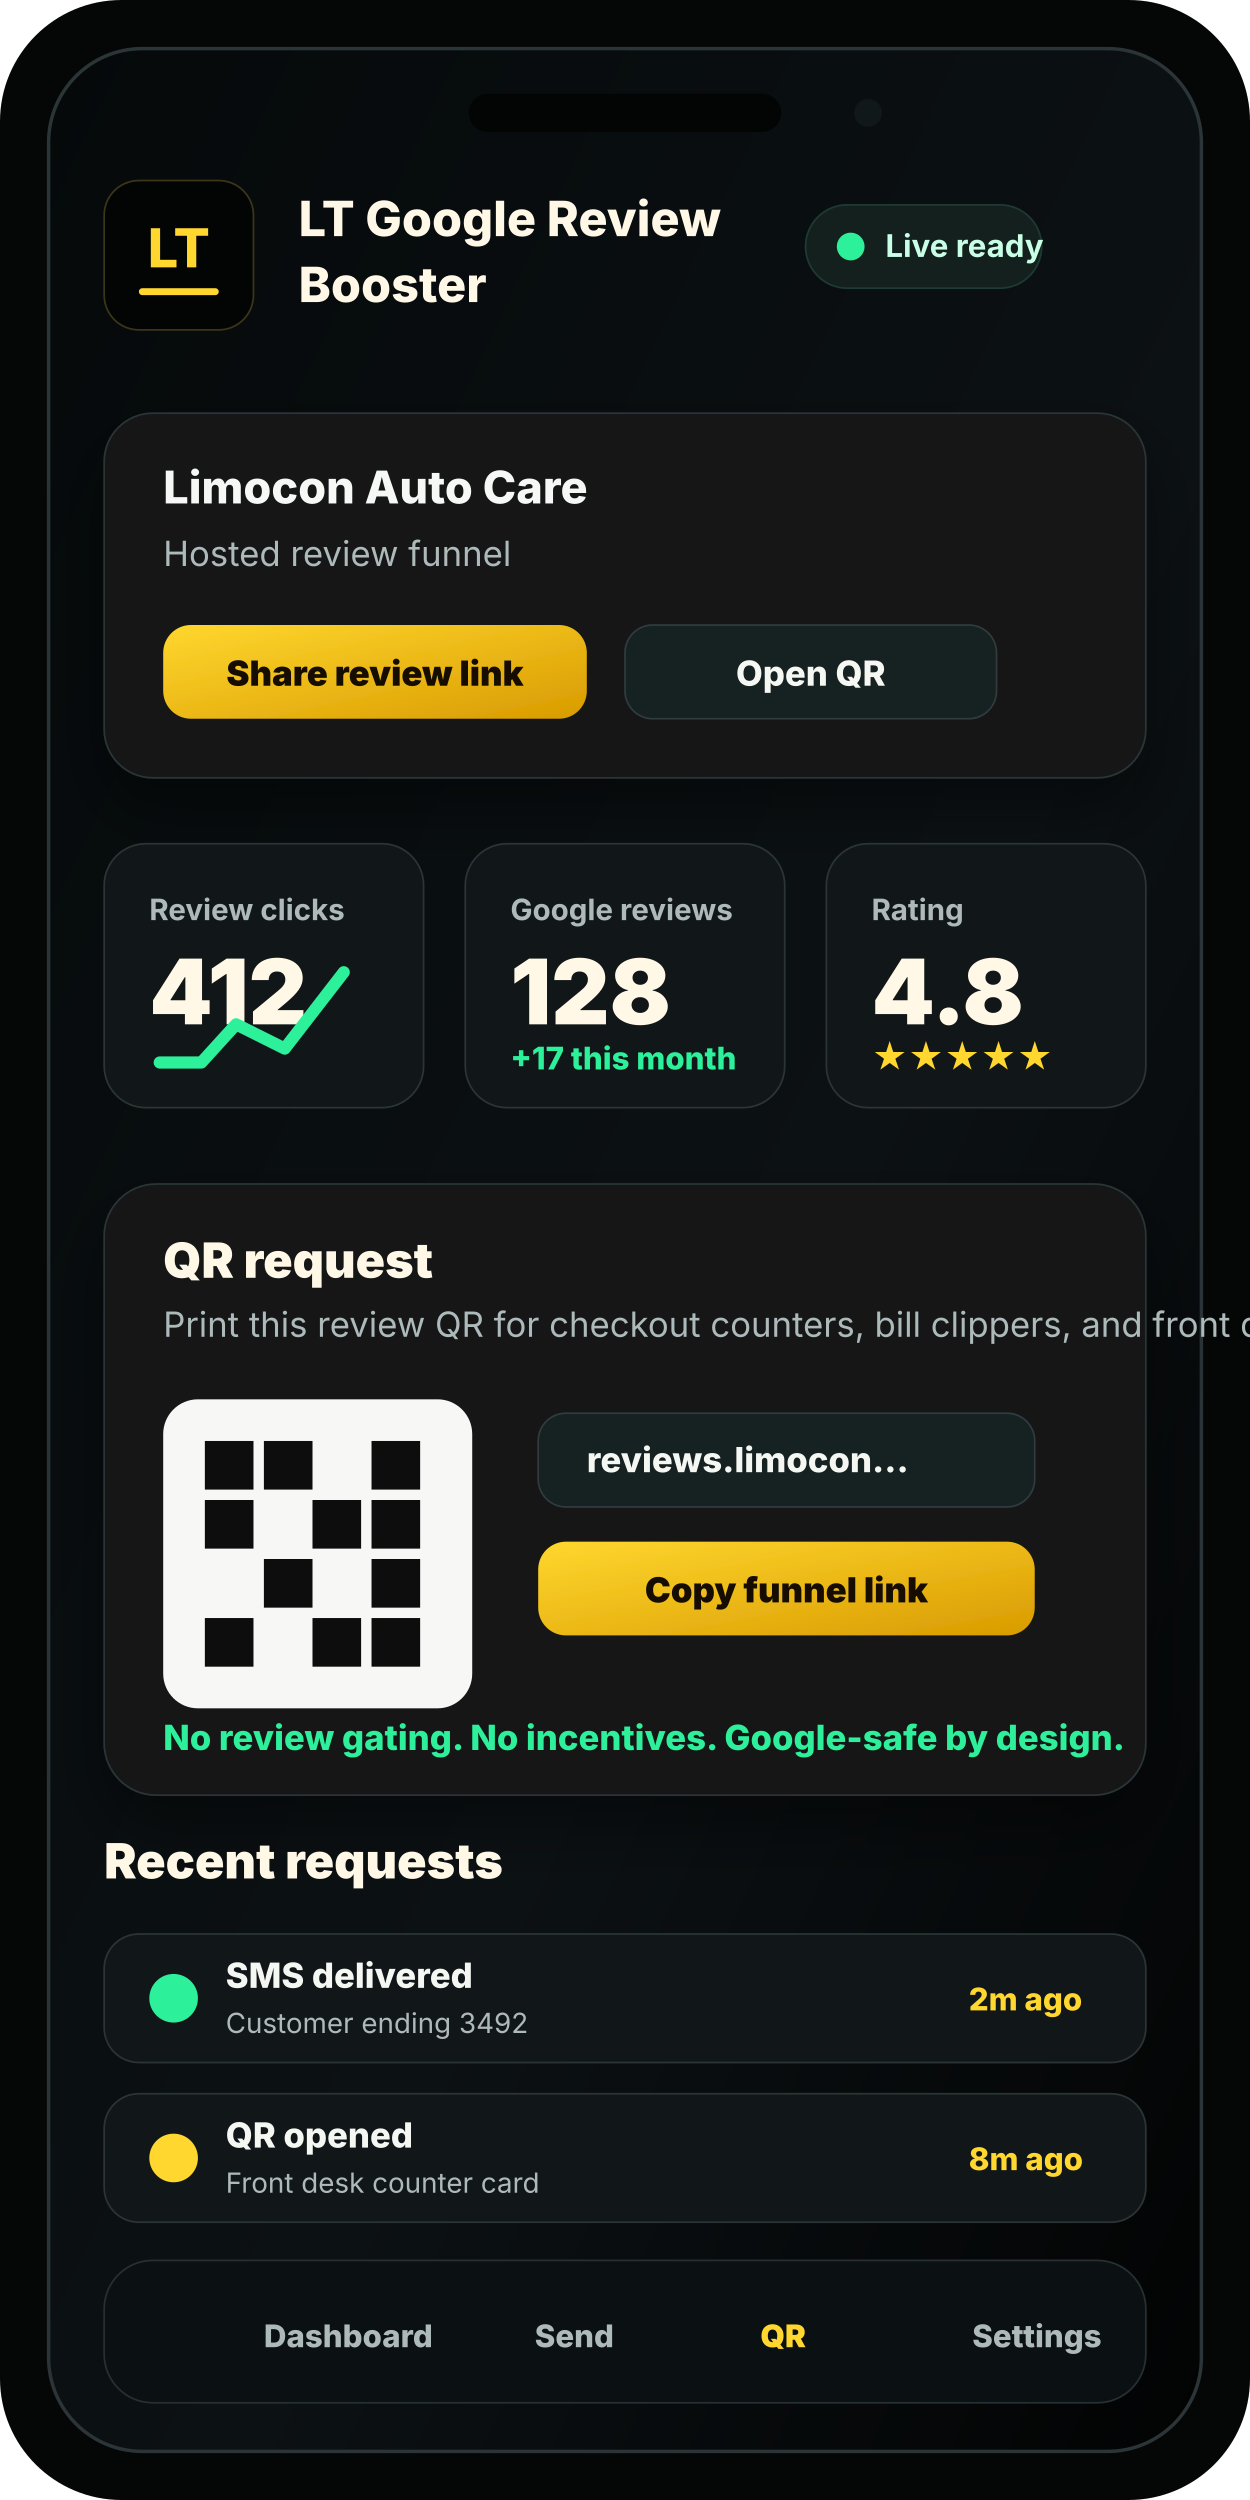
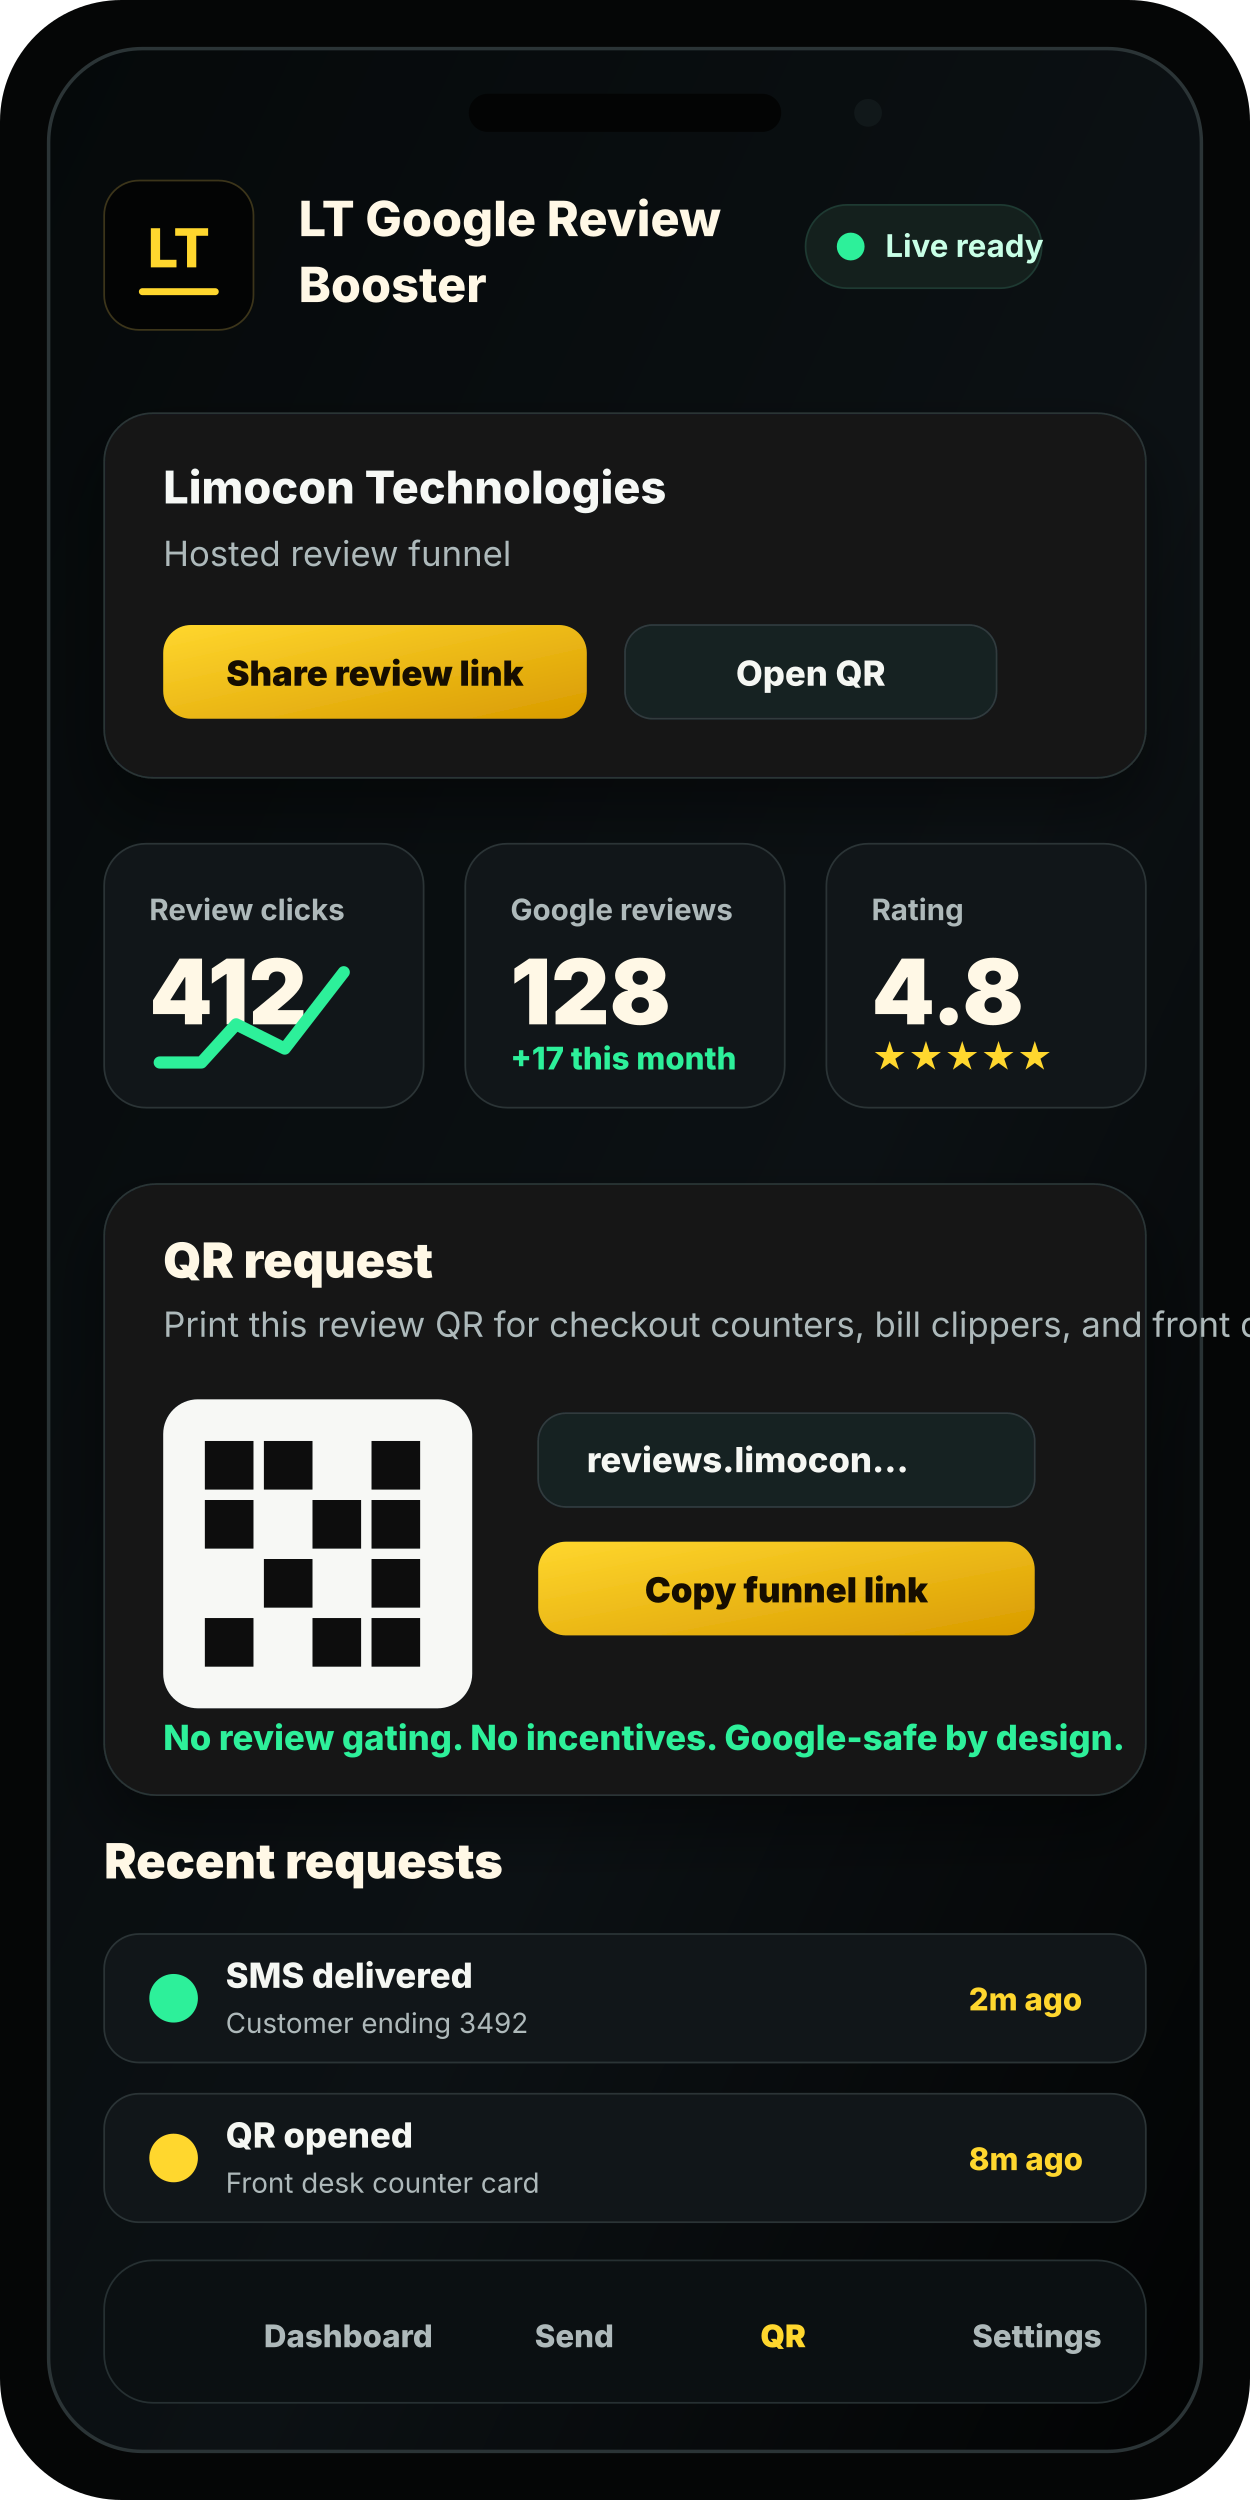
<svg xmlns="http://www.w3.org/2000/svg" width="720" height="1440" viewBox="0 0 720 1440" role="img" aria-labelledby="title desc">
  <defs>
    <linearGradient id="screen" x1="0" x2="1" y1="0" y2="1">
      <stop offset="0" stop-color="#05090a" />
      <stop offset="0.58" stop-color="#0c1114" />
      <stop offset="1" stop-color="#020303" />
    </linearGradient>
    <linearGradient id="gold" x1="0" x2="1" y1="0" y2="1">
      <stop offset="0" stop-color="#ffd72e" />
      <stop offset="1" stop-color="#d99b00" />
    </linearGradient>
    <filter id="shadow" x="-30%" y="-30%" width="160%" height="160%">
      <feDropShadow dx="0" dy="18" stdDeviation="18" flood-color="#000" flood-opacity="0.42" />
    </filter>
  </defs>
  <rect width="720" height="1440" rx="70" fill="#050606" />
  <rect x="28" y="28" width="664" height="1384" rx="54" fill="url(#screen)" stroke="#2b3436" stroke-width="2" />
  <rect x="270" y="54" width="180" height="22" rx="11" fill="#030404" />
  <circle cx="500" cy="65" r="8" fill="#11181a" />
  <g transform="translate(60 104)">
    <rect width="86" height="86" rx="20" fill="#030404" stroke="#3c351a" />
    <text x="43" y="50" text-anchor="middle" fill="#ffd72e" font-family="Inter, Arial, sans-serif" font-size="31" font-weight="800">LT</text>
    <path d="M22 64h42" stroke="#ffd72e" stroke-width="4" stroke-linecap="round" />
    <text x="112" y="32" fill="#fff8e6" font-family="Inter, Arial, sans-serif" font-size="28" font-weight="780">LT Google Review</text>
    <text x="112" y="70" fill="#fff8e6" font-family="Inter, Arial, sans-serif" font-size="28" font-weight="780">Booster</text>
    <rect x="404" y="14" width="136" height="48" rx="24" fill="#14201d" stroke="#1e3a32" />
    <circle cx="430" cy="38" r="8" fill="#2df09a" />
    <text x="450" y="44" fill="#c8ffe6" font-family="Inter, Arial, sans-serif" font-size="18" font-weight="750">Live ready</text>
  </g>
  <g transform="translate(60 238)" filter="url(#shadow)">
    <rect width="600" height="210" rx="28" fill="#121719" stroke="#2b3436" />
-     <text x="34" y="52" fill="#f6f8f5" font-family="Inter, Arial, sans-serif" font-size="26" font-weight="800">Limocon Auto Care</text>
+     <text x="34" y="52" fill="#f6f8f5" font-family="Inter, Arial, sans-serif" font-size="26" font-weight="800">Limocon Technologies</text>
    <text x="34" y="88" fill="#aeb9ba" font-family="Inter, Arial, sans-serif" font-size="20">Hosted review funnel</text>
    <rect x="34" y="122" width="244" height="54" rx="16" fill="url(#gold)" />
    <text x="156" y="157" text-anchor="middle" fill="#151003" font-family="Inter, Arial, sans-serif" font-size="20" font-weight="850">Share review link</text>
    <rect x="300" y="122" width="214" height="54" rx="16" fill="#172022" stroke="#303b3e" />
    <text x="407" y="157" text-anchor="middle" fill="#f5f7f3" font-family="Inter, Arial, sans-serif" font-size="20" font-weight="800">Open QR</text>
  </g>
  <g transform="translate(60 486)">
    <rect width="184" height="152" rx="24" fill="#111619" stroke="#2b3436" />
    <text x="26" y="44" fill="#aeb9ba" font-family="Inter, Arial, sans-serif" font-size="17" font-weight="730">Review clicks</text>
    <text x="26" y="104" fill="#fff8e6" font-family="Inter, Arial, sans-serif" font-size="52" font-weight="850">412</text>
    <path d="M32 126h24l20-22 28 14 34-44" fill="none" stroke="#2df09a" stroke-width="7" stroke-linecap="round" stroke-linejoin="round" />
    <rect x="208" width="184" height="152" rx="24" fill="#111619" stroke="#2b3436" />
    <text x="234" y="44" fill="#aeb9ba" font-family="Inter, Arial, sans-serif" font-size="17" font-weight="730">Google reviews</text>
    <text x="234" y="104" fill="#fff8e6" font-family="Inter, Arial, sans-serif" font-size="52" font-weight="850">128</text>
    <text x="234" y="130" fill="#2df09a" font-family="Inter, Arial, sans-serif" font-size="18" font-weight="760">+17 this month</text>
    <rect x="416" width="184" height="152" rx="24" fill="#111619" stroke="#2b3436" />
    <text x="442" y="44" fill="#aeb9ba" font-family="Inter, Arial, sans-serif" font-size="17" font-weight="730">Rating</text>
    <text x="442" y="104" fill="#fff8e6" font-family="Inter, Arial, sans-serif" font-size="52" font-weight="850">4.8</text>
    <text x="442" y="130" fill="#ffd72e" font-family="Inter, Arial, sans-serif" font-size="20" font-weight="760">★★★★★</text>
  </g>
  <g transform="translate(60 682)" filter="url(#shadow)">
    <rect width="600" height="352" rx="30" fill="#121719" stroke="#2b3436" />
    <text x="34" y="54" fill="#fff8e6" font-family="Inter, Arial, sans-serif" font-size="28" font-weight="850">QR request</text>
    <text x="34" y="88" fill="#aeb9ba" font-family="Inter, Arial, sans-serif" font-size="20">Print this review QR for checkout counters, bill clippers, and front desks.</text>
    <rect x="34" y="124" width="178" height="178" rx="20" fill="#f7f8f5" />
    <g fill="#070909">
      <rect x="58" y="148" width="28" height="28" />
      <rect x="92" y="148" width="28" height="28" />
      <rect x="154" y="148" width="28" height="28" />
      <rect x="58" y="182" width="28" height="28" />
      <rect x="120" y="182" width="28" height="28" />
      <rect x="154" y="182" width="28" height="28" />
      <rect x="92" y="216" width="28" height="28" />
      <rect x="154" y="216" width="28" height="28" />
      <rect x="58" y="250" width="28" height="28" />
      <rect x="120" y="250" width="28" height="28" />
      <rect x="154" y="250" width="28" height="28" />
    </g>
    <rect x="250" y="132" width="286" height="54" rx="16" fill="#172022" stroke="#303b3e" />
    <text x="278" y="166" fill="#f5f7f3" font-family="Inter, Arial, sans-serif" font-size="20" font-weight="780">reviews.limocon...</text>
    <rect x="250" y="206" width="286" height="54" rx="16" fill="url(#gold)" />
    <text x="393" y="241" text-anchor="middle" fill="#151003" font-family="Inter, Arial, sans-serif" font-size="20" font-weight="850">Copy funnel link</text>
    <text x="34" y="326" fill="#2df09a" font-family="Inter, Arial, sans-serif" font-size="20" font-weight="780">No review gating. No incentives. Google-safe by design.</text>
  </g>
  <g transform="translate(60 1082)">
    <text x="0" y="0" fill="#fff8e6" font-family="Inter, Arial, sans-serif" font-size="28" font-weight="850">Recent requests</text>
    <g transform="translate(0 32)">
      <rect width="600" height="74" rx="20" fill="#111619" stroke="#2b3436" />
      <circle cx="40" cy="37" r="14" fill="#2df09a" />
      <text x="70" y="31" fill="#f5f7f3" font-family="Inter, Arial, sans-serif" font-size="20" font-weight="760">SMS delivered</text>
      <text x="70" y="57" fill="#aeb9ba" font-family="Inter, Arial, sans-serif" font-size="16">Customer ending 3492</text>
      <text x="498" y="44" fill="#ffd72e" font-family="Inter, Arial, sans-serif" font-size="18" font-weight="760">2m ago</text>
    </g>
    <g transform="translate(0 124)">
      <rect width="600" height="74" rx="20" fill="#111619" stroke="#2b3436" />
      <circle cx="40" cy="37" r="14" fill="#ffd72e" />
      <text x="70" y="31" fill="#f5f7f3" font-family="Inter, Arial, sans-serif" font-size="20" font-weight="760">QR opened</text>
      <text x="70" y="57" fill="#aeb9ba" font-family="Inter, Arial, sans-serif" font-size="16">Front desk counter card</text>
      <text x="498" y="44" fill="#ffd72e" font-family="Inter, Arial, sans-serif" font-size="18" font-weight="760">8m ago</text>
    </g>
  </g>
  <g transform="translate(60 1302)">
    <rect width="600" height="82" rx="28" fill="#0b1012" stroke="#263032" />
    <text x="92" y="50" fill="#aeb9ba" font-family="Inter, Arial, sans-serif" font-size="18" font-weight="760">Dashboard</text>
    <text x="248" y="50" fill="#aeb9ba" font-family="Inter, Arial, sans-serif" font-size="18" font-weight="760">Send</text>
    <text x="378" y="50" fill="#ffd72e" font-family="Inter, Arial, sans-serif" font-size="18" font-weight="850">QR</text>
    <text x="500" y="50" fill="#aeb9ba" font-family="Inter, Arial, sans-serif" font-size="18" font-weight="760">Settings</text>
  </g>
</svg>
